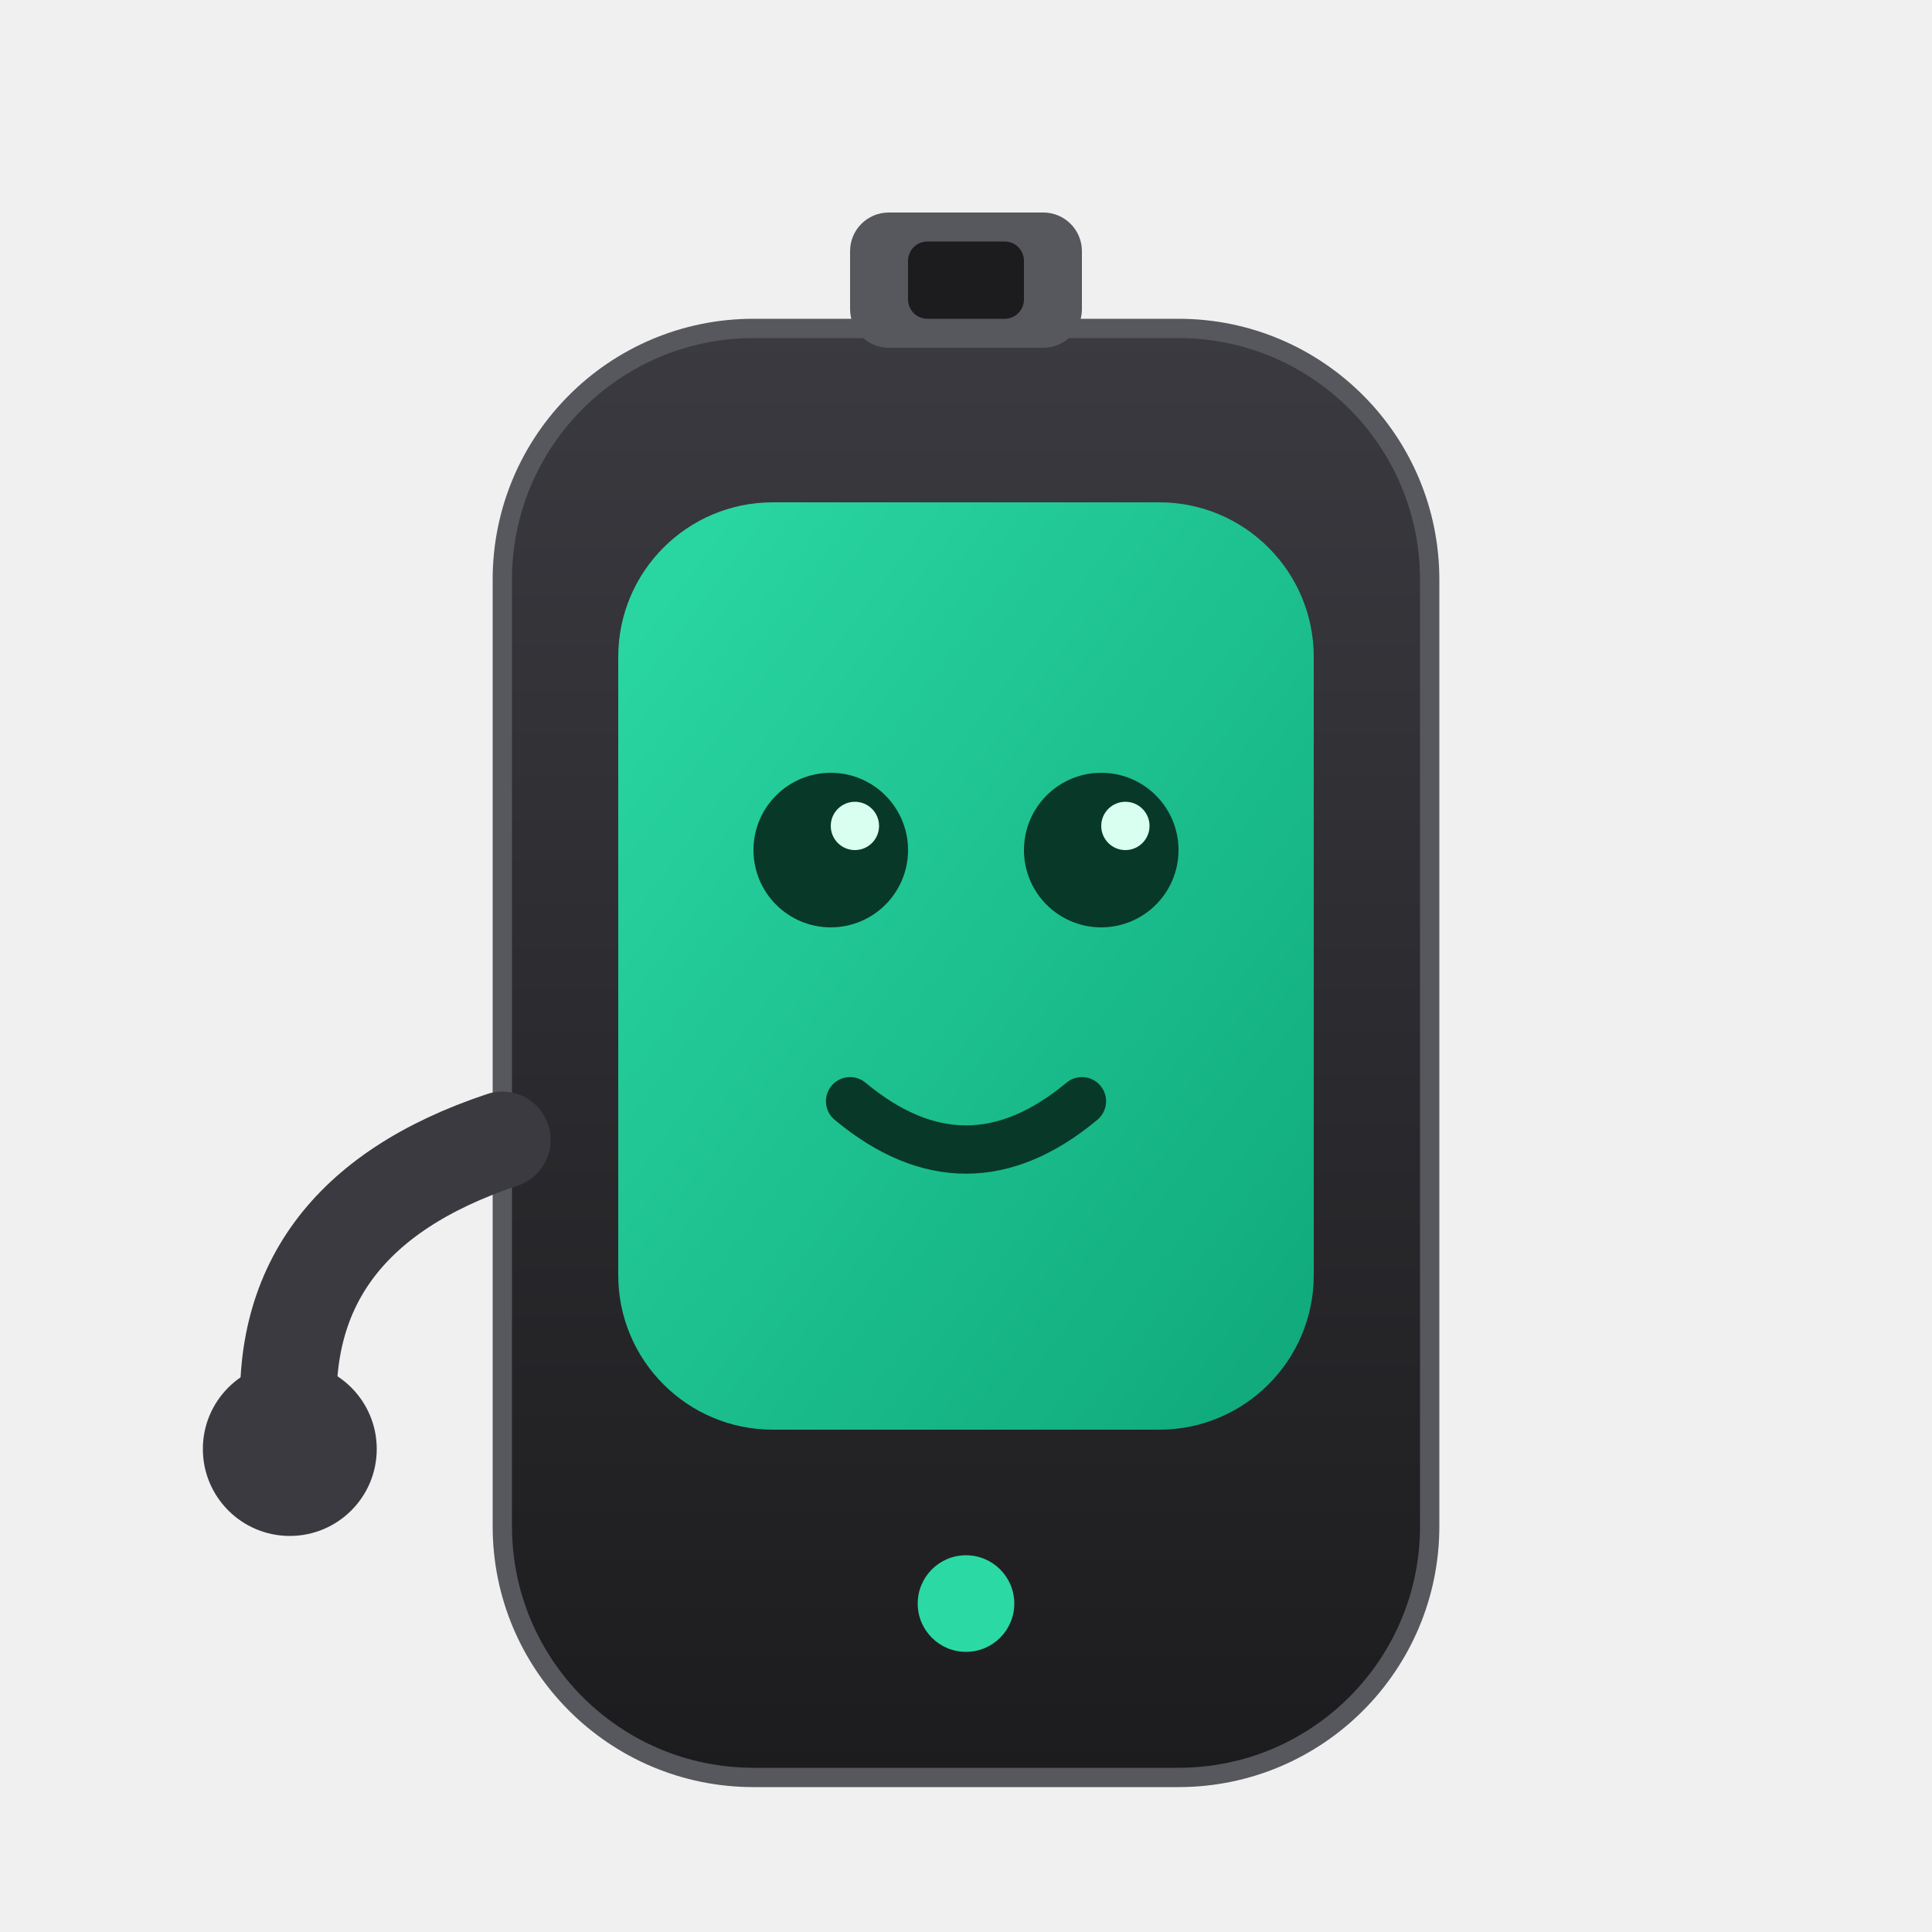
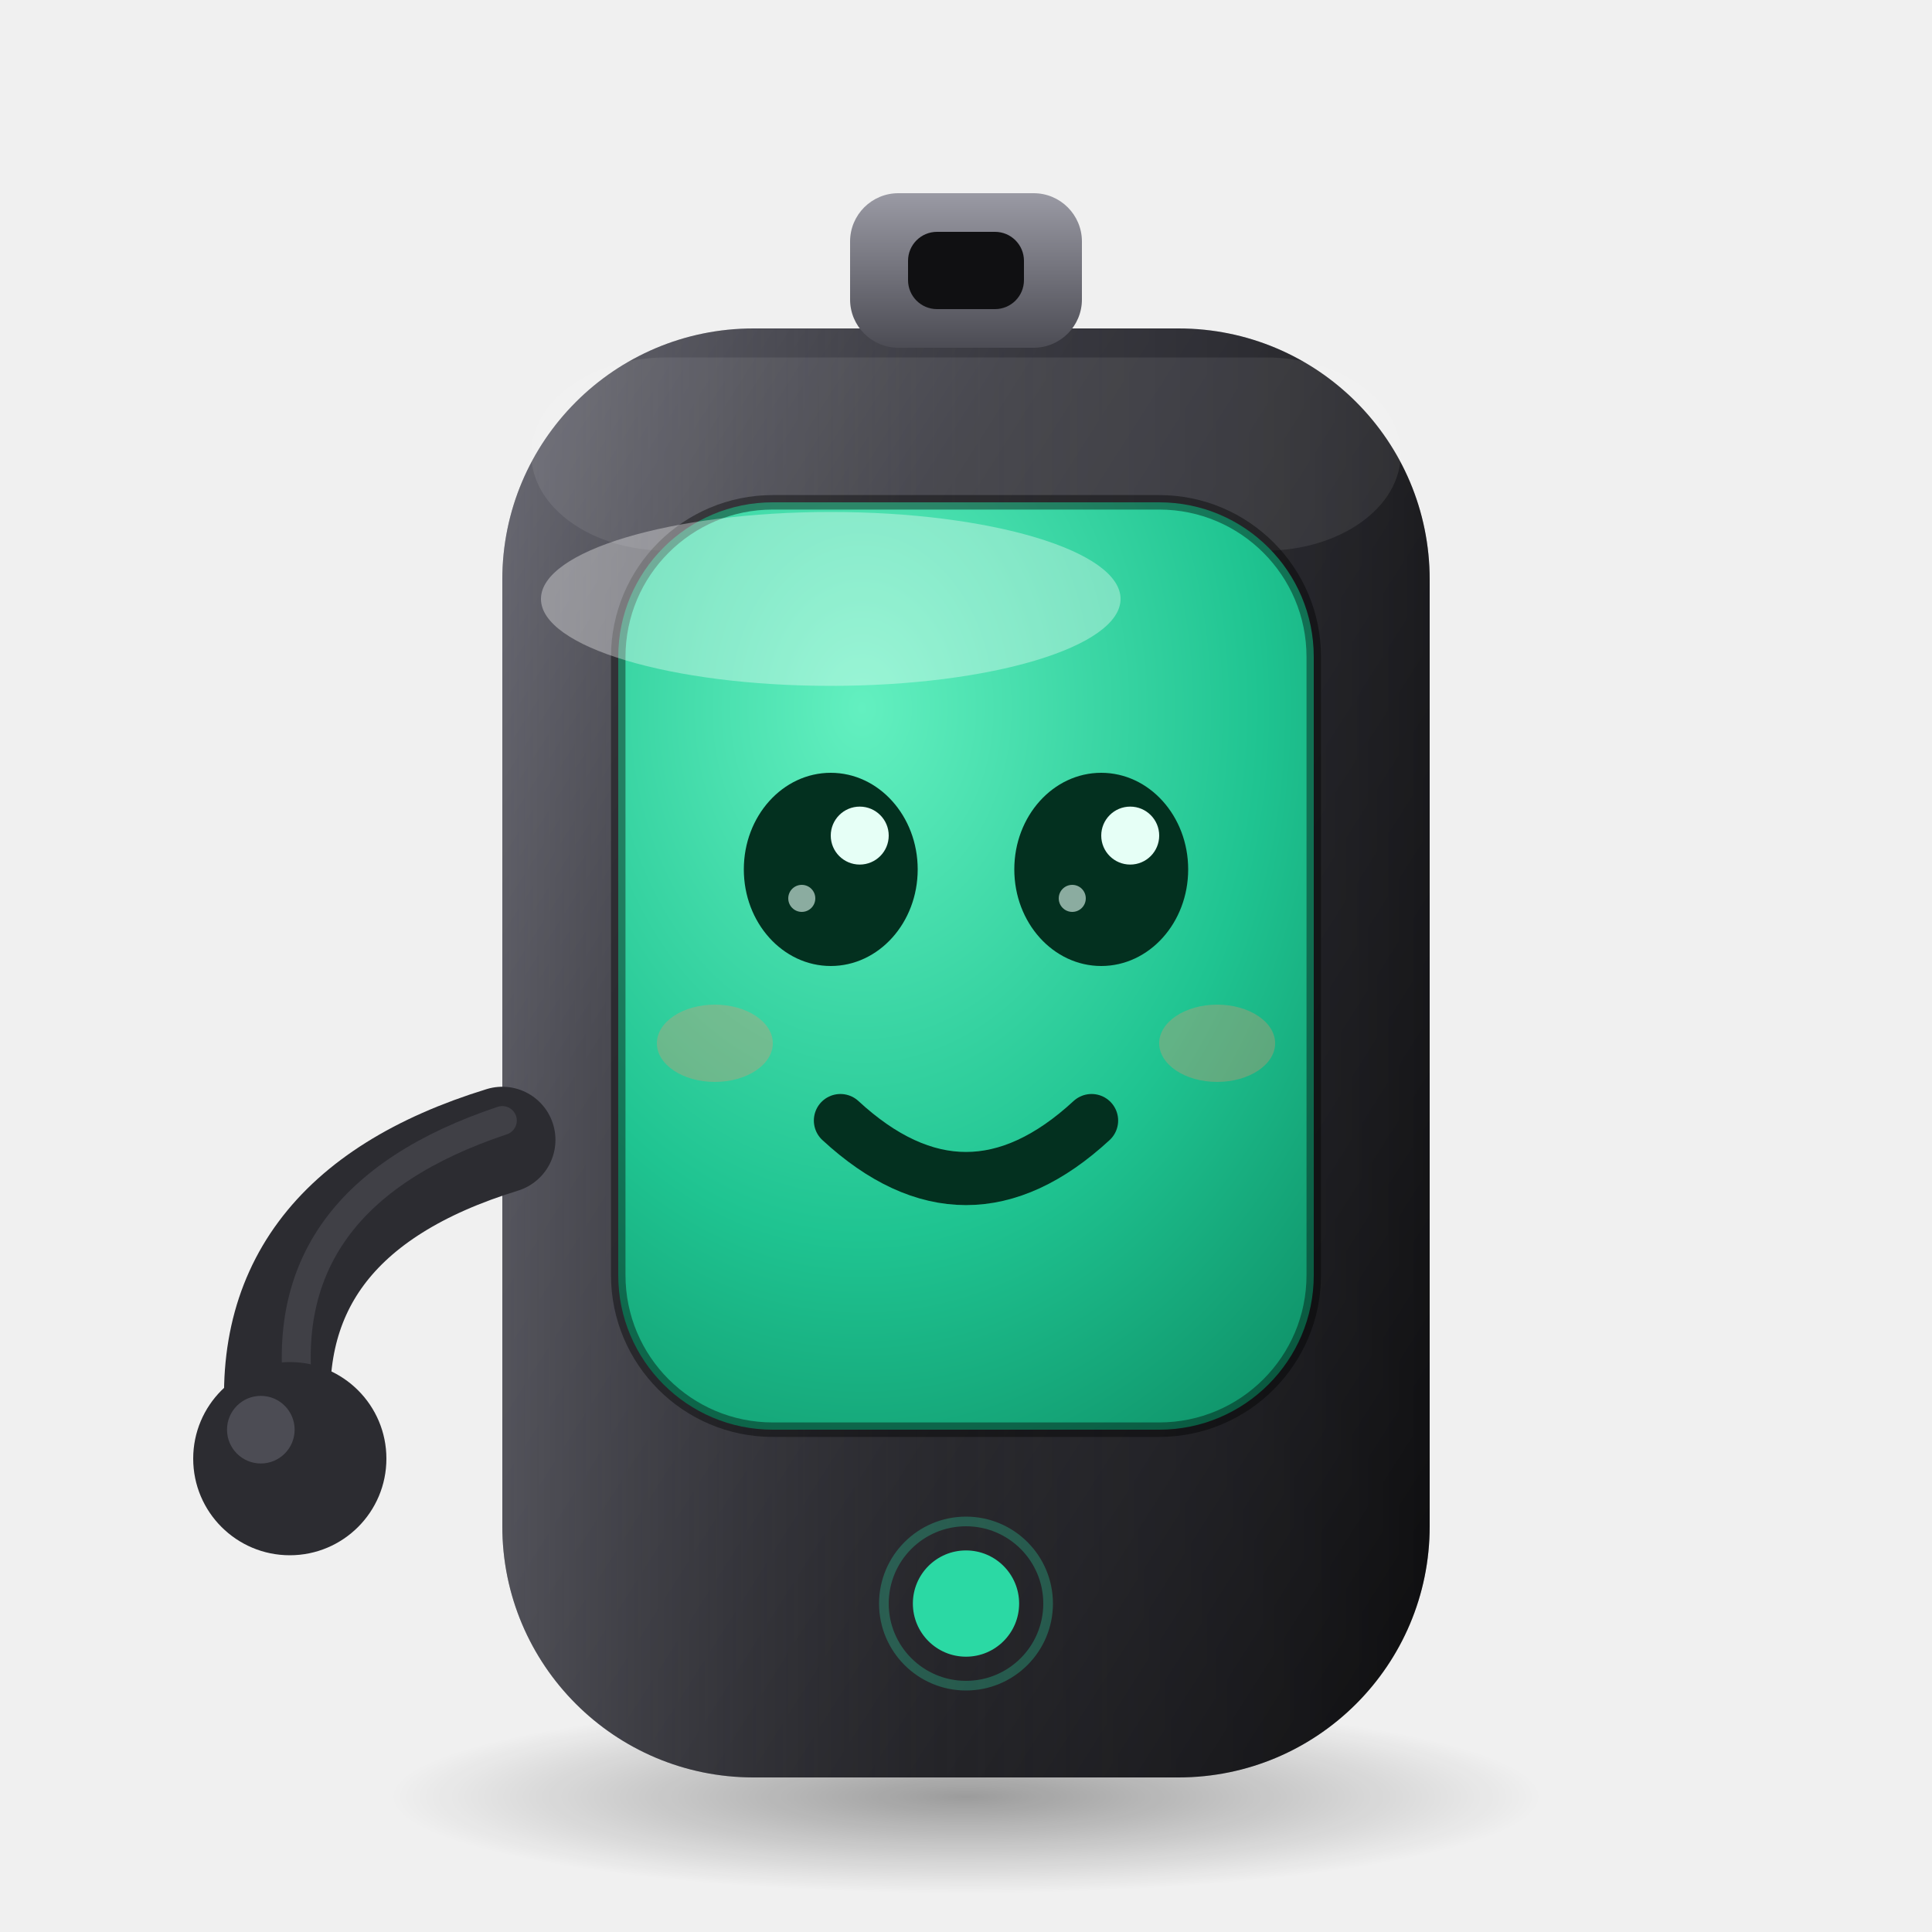
<svg xmlns="http://www.w3.org/2000/svg" viewBox="0 0 200 200">
  <style>
@keyframes wobble{0%,100%{transform:rotate(-3deg)}50%{transform:rotate(3deg)}}
@keyframes blink{0%,90%,100%{transform:scaleY(1)}94%{transform:scaleY(.1)}}
- @keyframes tap{0%,60%,100%{transform:translateY(0)}70%{transform:translateY(5px)}80%{transform:translateY(0)}}
- @keyframes glow{0%,100%{opacity:.35}50%{opacity:.9}}
+ @keyframes tap{0%,60%,100%{transform:translateY(0)}70%{transform:translateY(6px)}80%{transform:translateY(0)}}
+ @keyframes glow{0%,100%{opacity:.3}50%{opacity:1}}
.dev{animation:wobble 3.4s ease-in-out infinite;transform-origin:100px 120px}
.eye{animation:blink 3.7s infinite;transform-origin:center}
.arm{animation:tap 2.4s ease-in-out infinite;transform-origin:52px 118px}
.led{animation:glow 2s ease-in-out infinite}
</style>
  <defs>
-     <linearGradient id="b" x1="0" y1="0" x2="0" y2="1">
-       <stop offset="0" stop-color="#3a3a40" />
-       <stop offset="1" stop-color="#1c1c1e" />
+     <linearGradient id="bodym" x1="0" y1="0" x2="1" y2="1">
+       <stop offset="0" stop-color="#5a5a63" />
+       <stop offset=".3" stop-color="#38383f" />
+       <stop offset=".75" stop-color="#232327" />
+       <stop offset="1" stop-color="#141416" />
    </linearGradient>
-     <linearGradient id="s" x1="0" y1="0" x2="1" y2="1">
-       <stop offset="0" stop-color="#2bd9a4" />
-       <stop offset="1" stop-color="#0fa87a" />
+     <linearGradient id="edge" x1="0" y1="0" x2="1" y2="0">
+       <stop offset="0" stop-color="#8b8b95" />
+       <stop offset=".5" stop-color="#3c3c44" stop-opacity="0" />
+       <stop offset="1" stop-color="#000" />
+     </linearGradient>
+     <radialGradient id="scr" cx=".35" cy=".22" r="1.15">
+       <stop offset="0" stop-color="#63f0c0" />
+       <stop offset=".5" stop-color="#1fc491" />
+       <stop offset="1" stop-color="#077a55" />
+     </radialGradient>
+     <radialGradient id="gnd2" cx=".5" cy=".5" r=".5">
+       <stop offset="0" stop-color="#000" stop-opacity=".35" />
+       <stop offset="1" stop-color="#000" stop-opacity="0" />
+     </radialGradient>
+     <linearGradient id="usb" x1="0" y1="0" x2="0" y2="1">
+       <stop offset="0" stop-color="#9a9aa4" />
+       <stop offset="1" stop-color="#4c4c54" />
    </linearGradient>
  </defs>
+   <ellipse cx="100" cy="186" rx="60" ry="10" fill="url(#gnd2)" />
  <g class="dev">
-     <rect x="52" y="34" width="96" height="150" rx="26" fill="url(#b)" />
-     <rect x="52" y="34" width="96" height="150" rx="26" fill="none" stroke="#57575e" stroke-width="2" />
-     <rect x="88" y="22" width="24" height="14" rx="4" fill="#57575e" />
-     <rect x="94" y="25" width="12" height="8" rx="2" fill="#1c1c1e" />
-     <rect x="64" y="52" width="72" height="96" rx="16" fill="url(#s)" />
+     <rect x="52" y="34" width="96" height="150" rx="26" fill="url(#bodym)" />
+     <rect x="52" y="34" width="96" height="150" rx="26" fill="url(#edge)" opacity=".35" />
+     <rect x="55" y="37" width="90" height="20" rx="14" fill="#fff" opacity=".08" />
+     <rect x="88" y="20" width="24" height="16" rx="5" fill="url(#usb)" />
+     <rect x="94" y="24" width="12" height="8" rx="3" fill="#101012" />
+     <rect x="64" y="52" width="72" height="96" rx="16" fill="url(#scr)" />
+     <rect x="64" y="52" width="72" height="96" rx="16" fill="none" stroke="#000" stroke-width="1.5" opacity=".4" />
+     <ellipse cx="86" cy="62" rx="30" ry="9" fill="#fff" opacity=".35" />
    <g class="eye">
-       <circle cx="86" cy="88" r="8" fill="#083828" />
-       <circle cx="88.5" cy="85.5" r="2.5" fill="#d9fff1" />
+       <ellipse cx="86" cy="90" rx="9" ry="10" fill="#03301f" />
+       <circle cx="89" cy="86.5" r="3" fill="#e6fff6" />
+       <circle cx="83" cy="93" r="1.4" fill="#e6fff6" opacity=".6" />
    </g>
    <g class="eye">
-       <circle cx="114" cy="88" r="8" fill="#083828" />
-       <circle cx="116.5" cy="85.5" r="2.5" fill="#d9fff1" />
+       <ellipse cx="114" cy="90" rx="9" ry="10" fill="#03301f" />
+       <circle cx="117" cy="86.5" r="3" fill="#e6fff6" />
+       <circle cx="111" cy="93" r="1.4" fill="#e6fff6" opacity=".6" />
    </g>
-     <path d="M88 114 Q100 124 112 114" stroke="#083828" stroke-width="5" stroke-linecap="round" fill="none" />
-     <circle class="led" cx="100" cy="166" r="5" fill="#2bd9a4" />
+     <path d="M87 116 Q100 128 113 116" stroke="#03301f" stroke-width="5.5" stroke-linecap="round" fill="none" />
+     <ellipse cx="74" cy="108" rx="6" ry="4" fill="#ff8b6b" opacity=".3" />
+     <ellipse cx="126" cy="108" rx="6" ry="4" fill="#ff8b6b" opacity=".3" />
+     <circle class="led" cx="100" cy="166" r="5.5" fill="#2bd9a4" />
+     <circle cx="100" cy="166" r="8.5" fill="none" stroke="#2bd9a4" stroke-width="1" opacity=".3" />
  </g>
  <g class="arm">
-     <path d="M52 118 Q28 126 30 148" stroke="#3a3a40" stroke-width="10" stroke-linecap="round" fill="none" />
-     <circle cx="30" cy="150" r="9" fill="#3a3a40" />
+     <path d="M52 118 Q26 126 29 149" stroke="#2c2c31" stroke-width="11" stroke-linecap="round" fill="none" />
+     <path d="M52 116 Q28 124 31 145" stroke="#4c4c54" stroke-width="3" stroke-linecap="round" fill="none" opacity=".6" />
+     <circle cx="30" cy="151" r="10" fill="#2c2c31" />
+     <circle cx="27" cy="148" r="3.5" fill="#4c4c54" />
  </g>
</svg>
